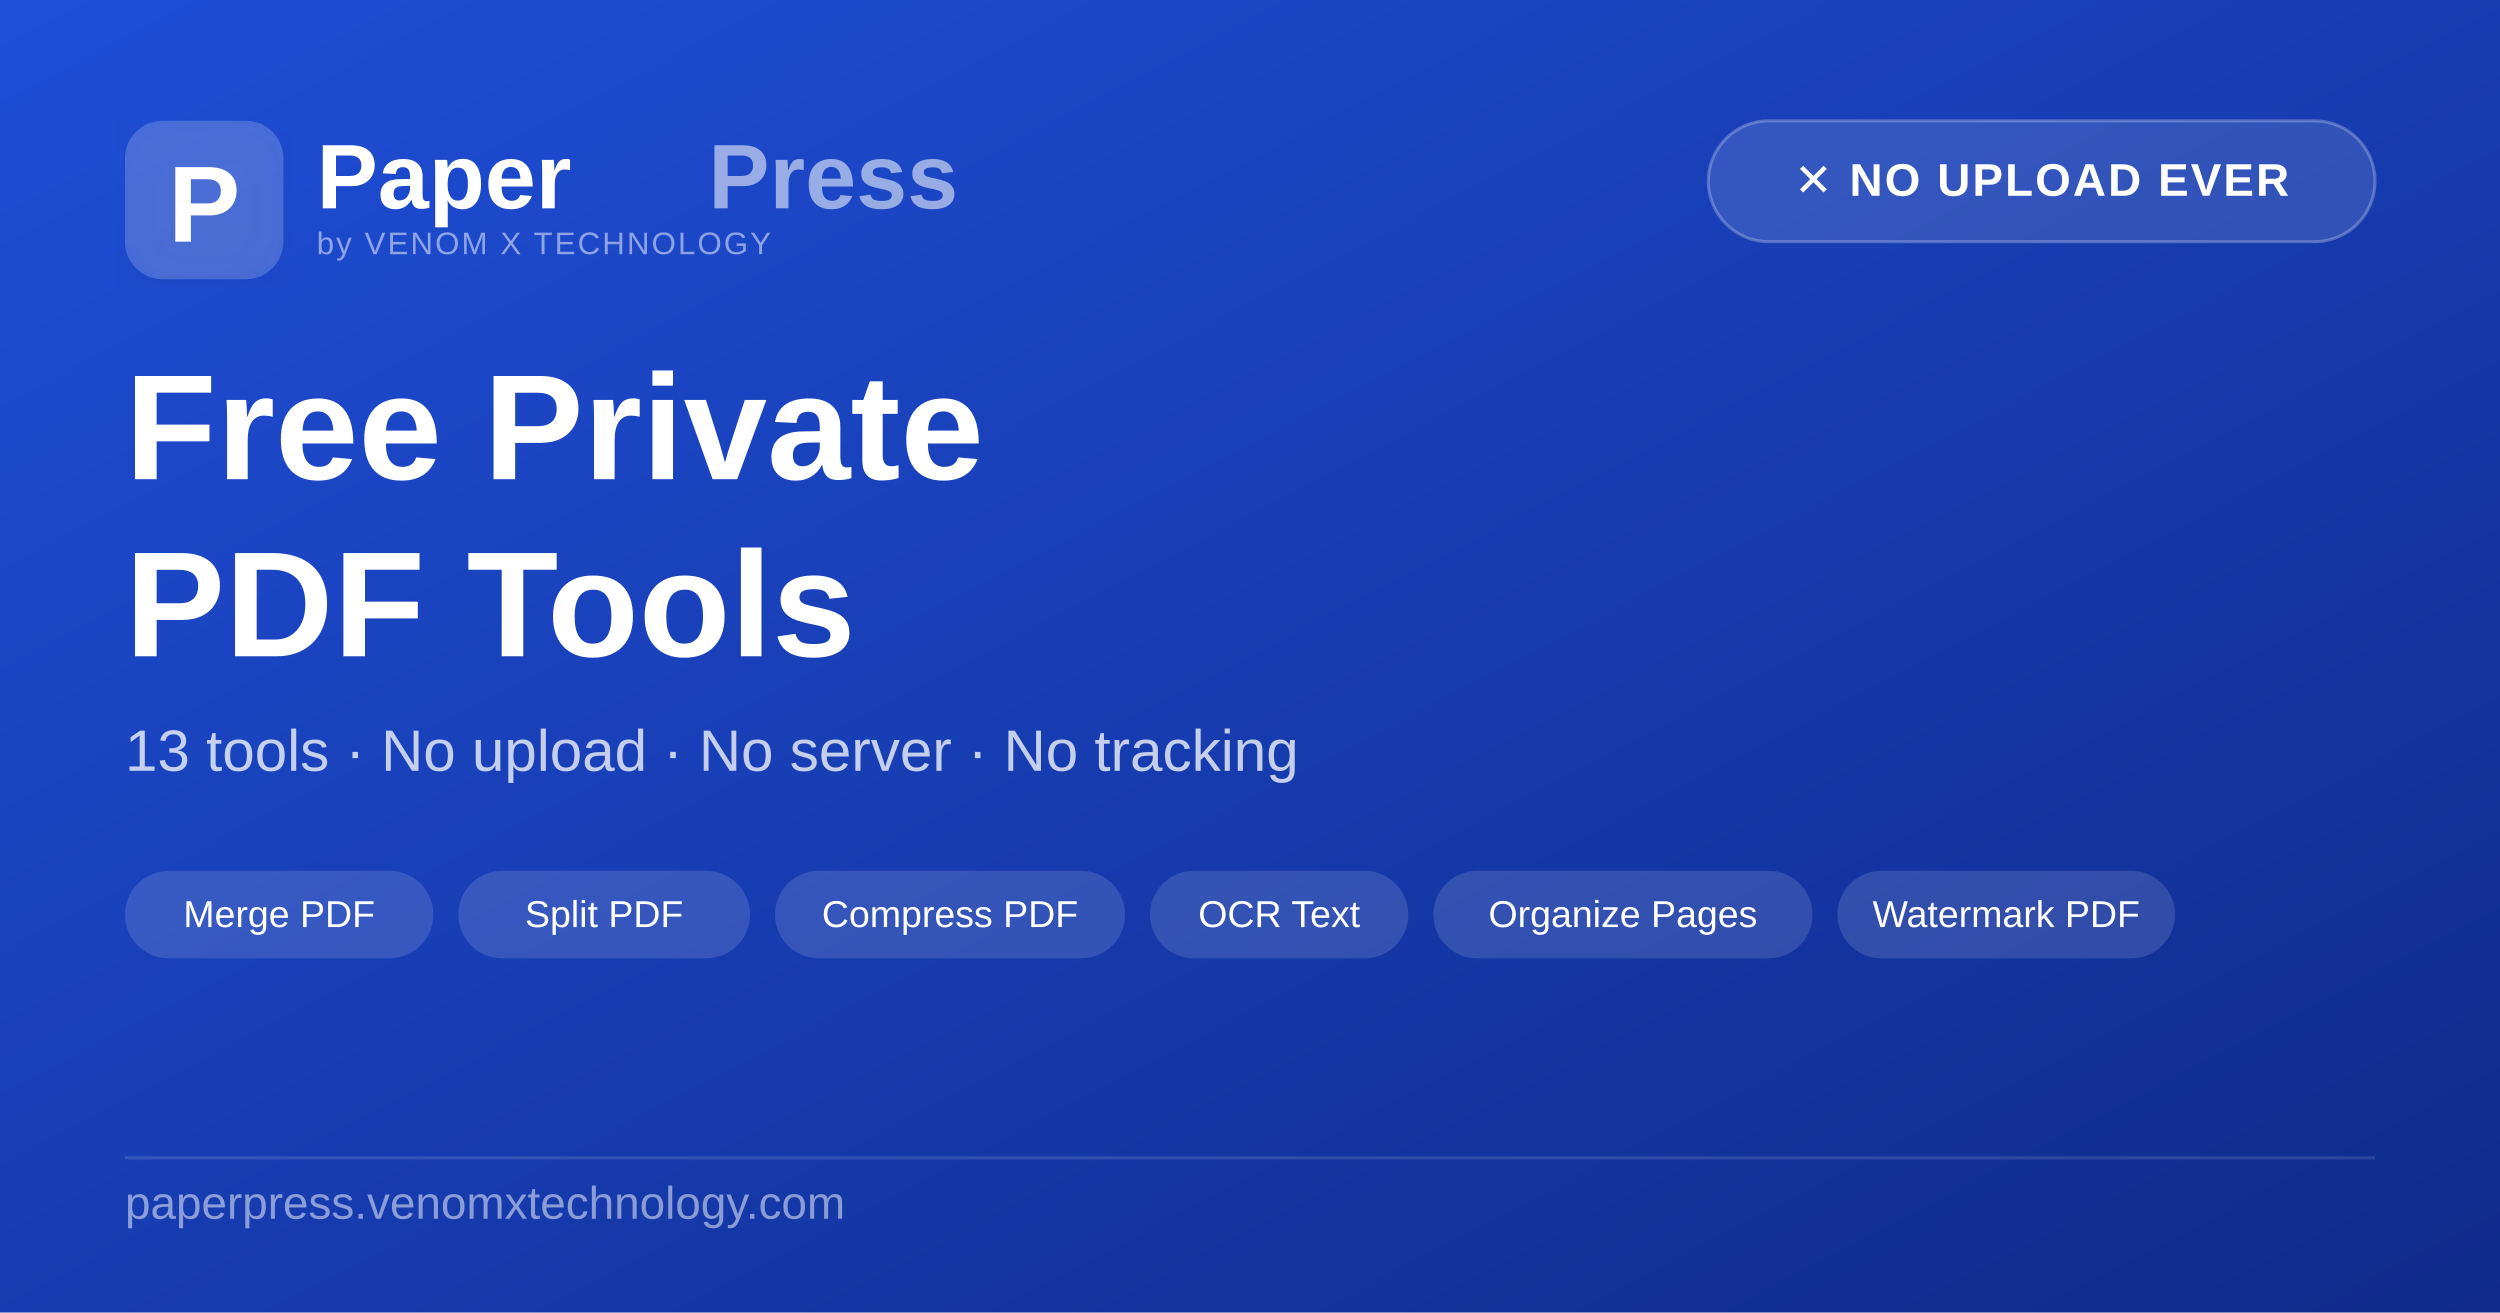
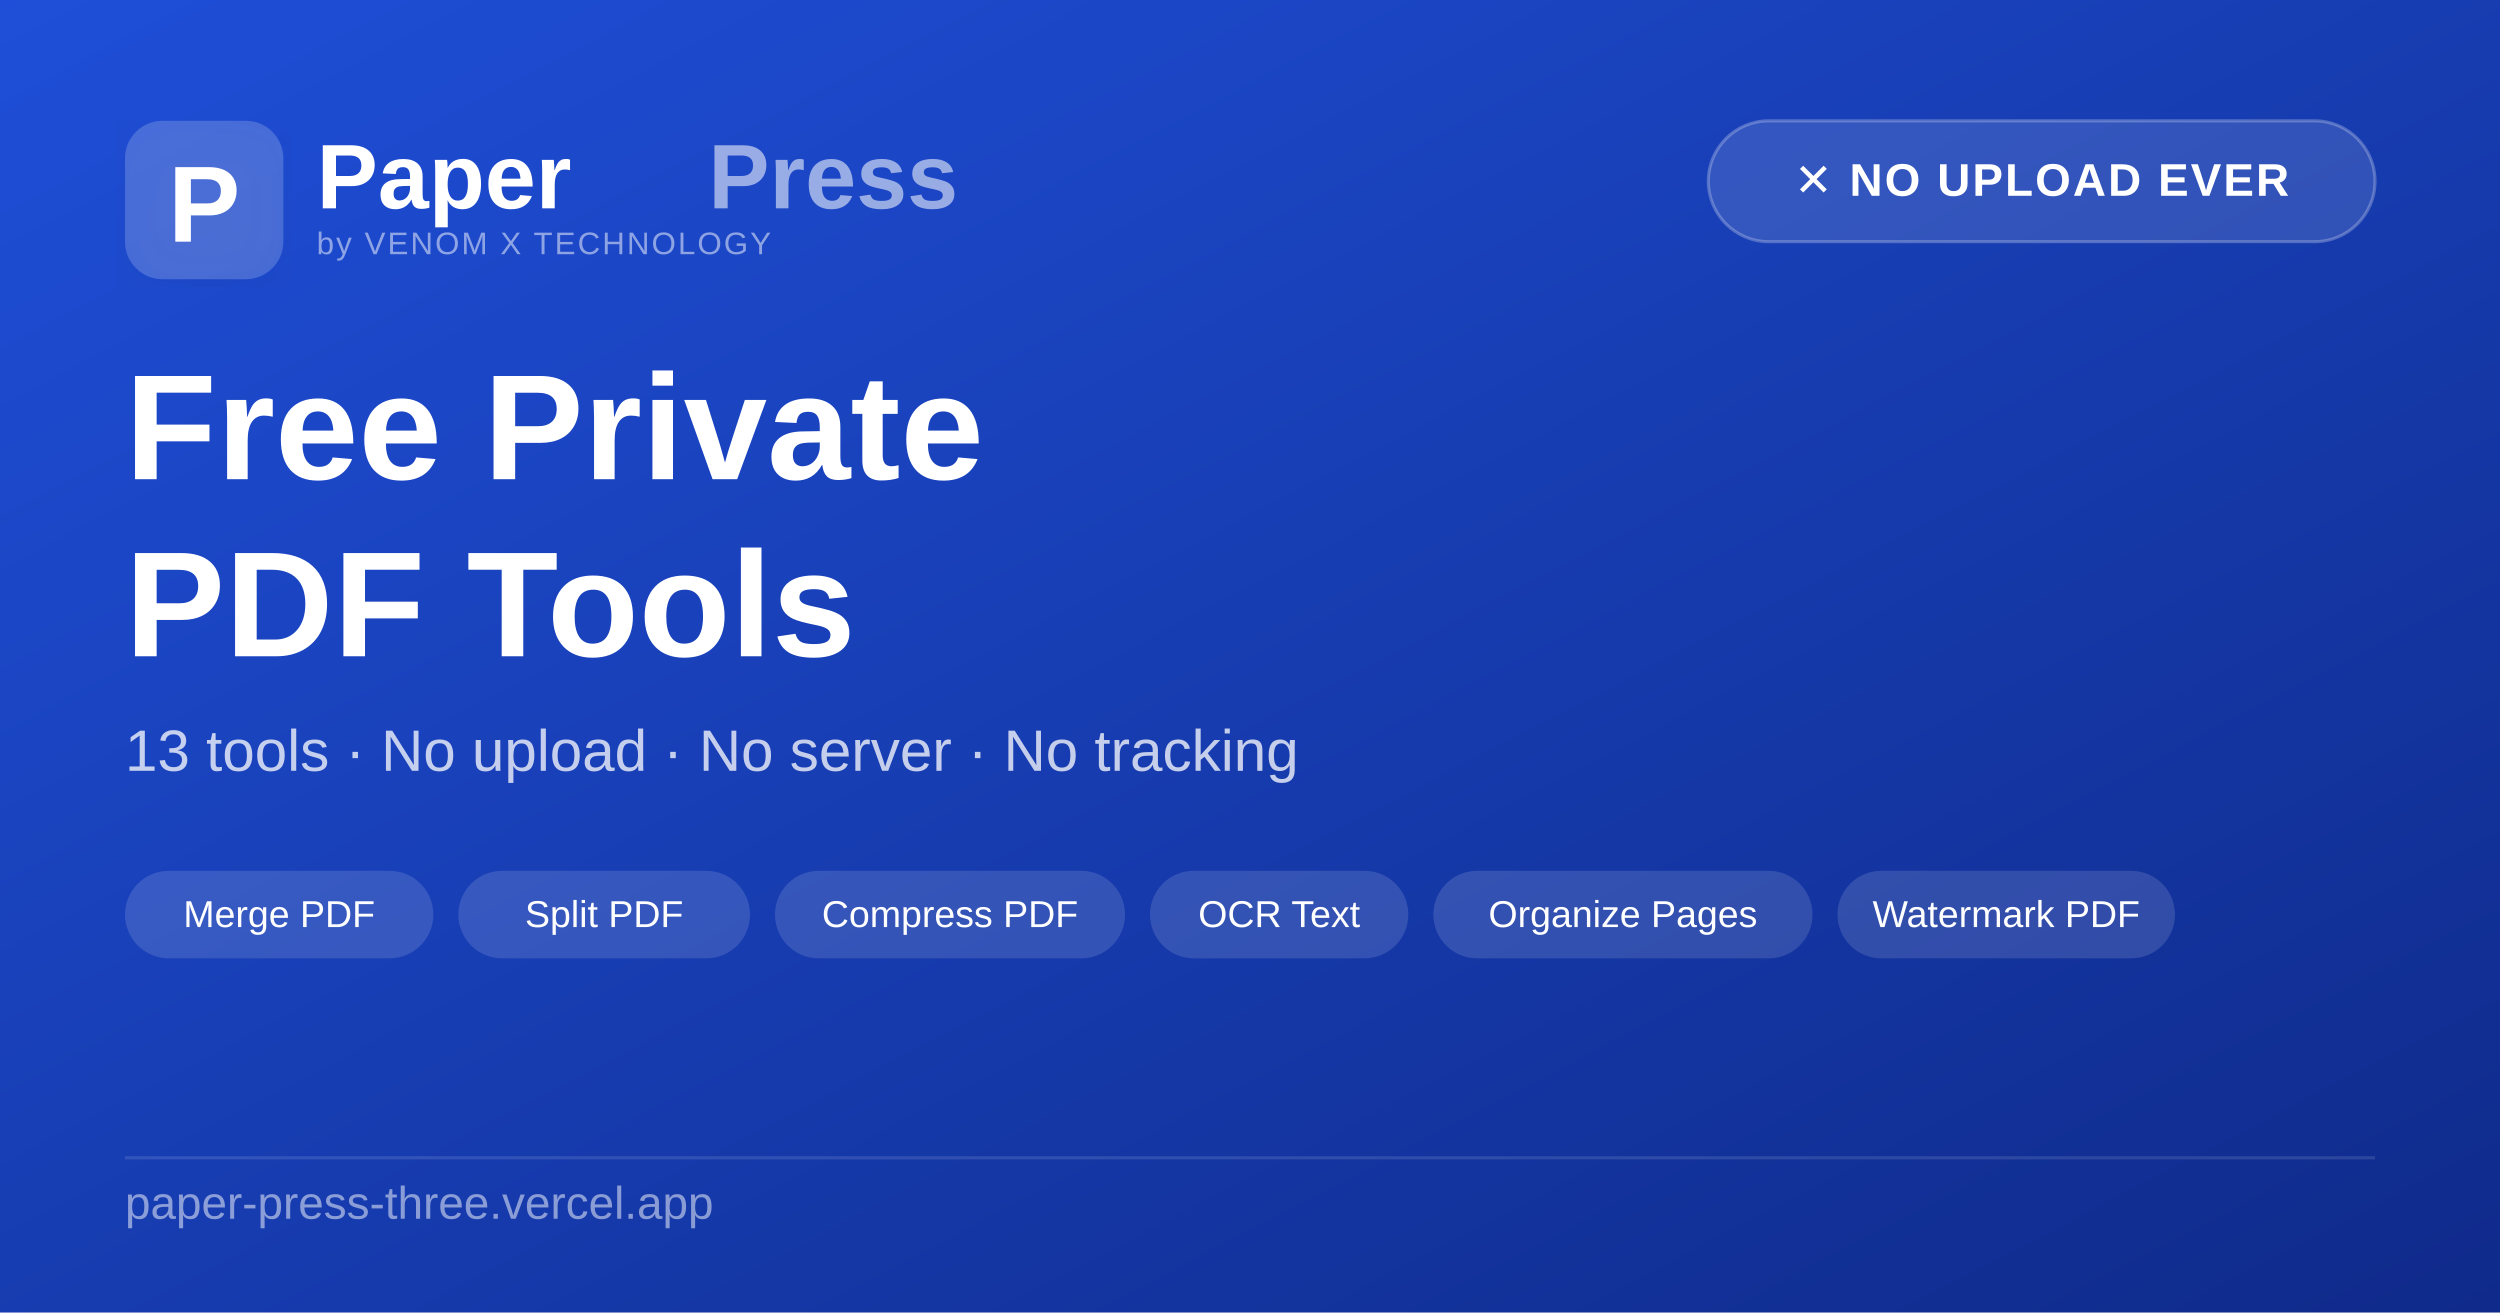
<svg xmlns="http://www.w3.org/2000/svg" width="1200" height="630">
  <defs>
    <linearGradient id="bg" x1="0%" y1="0%" x2="100%" y2="100%">
      <stop offset="0%" style="stop-color:#1f4fd8" />
      <stop offset="100%" style="stop-color:#0f2a8a" />
    </linearGradient>
    <filter id="shadow" x="-5%" y="-5%" width="110%" height="110%">
      <feDropShadow dx="0" dy="4" stdDeviation="12" flood-color="rgba(0,0,0,0.25)" />
    </filter>
  </defs>
  <rect width="1200" height="630" fill="url(#bg)" />
  <rect width="1200" height="630" fill="url(#grid)" opacity="0.05" />
  <rect x="60" y="58" width="76" height="76" rx="18" fill="rgba(255,255,255,0.18)" filter="url(#shadow)" />
  <text x="98" y="116" font-family="Arial Black,Arial,sans-serif" font-size="52" font-weight="900" fill="white" text-anchor="middle">P</text>
  <text x="152" y="100" font-family="Arial Black,Arial,sans-serif" font-size="44" font-weight="900" fill="white">Paper</text>
  <text x="340" y="100" font-family="Arial Black,Arial,sans-serif" font-size="44" font-weight="900" fill="rgba(255,255,255,0.55)">Press</text>
  <text x="152" y="122" font-family="Arial,sans-serif" font-size="15" fill="rgba(255,255,255,0.5)" letter-spacing="1">by VENOM X TECHNOLOGY</text>
  <text x="60" y="230" font-family="Arial Black,Arial,sans-serif" font-size="72" font-weight="900" fill="white">Free Private</text>
  <text x="60" y="315" font-family="Arial Black,Arial,sans-serif" font-size="72" font-weight="900" fill="white">PDF Tools</text>
  <text x="60" y="370" font-family="Arial,sans-serif" font-size="28" fill="rgba(255,255,255,0.75)">13 tools · No upload · No server · No tracking</text>
  <rect x="60" y="418" width="148" height="42" rx="21" fill="rgba(255,255,255,0.13)" />
  <text x="134" y="445" font-family="Arial,sans-serif" font-size="18" fill="white" text-anchor="middle">Merge PDF</text>
  <rect x="220" y="418" width="140" height="42" rx="21" fill="rgba(255,255,255,0.13)" />
  <text x="290" y="445" font-family="Arial,sans-serif" font-size="18" fill="white" text-anchor="middle">Split PDF</text>
  <rect x="372" y="418" width="168" height="42" rx="21" fill="rgba(255,255,255,0.13)" />
  <text x="456" y="445" font-family="Arial,sans-serif" font-size="18" fill="white" text-anchor="middle">Compress PDF</text>
  <rect x="552" y="418" width="124" height="42" rx="21" fill="rgba(255,255,255,0.13)" />
  <text x="614" y="445" font-family="Arial,sans-serif" font-size="18" fill="white" text-anchor="middle">OCR Text</text>
  <rect x="688" y="418" width="182" height="42" rx="21" fill="rgba(255,255,255,0.13)" />
  <text x="779" y="445" font-family="Arial,sans-serif" font-size="18" fill="white" text-anchor="middle">Organize Pages</text>
  <rect x="882" y="418" width="162" height="42" rx="21" fill="rgba(255,255,255,0.13)" />
  <text x="963" y="445" font-family="Arial,sans-serif" font-size="18" fill="white" text-anchor="middle">Watermark PDF</text>
  <rect x="820" y="58" width="320" height="58" rx="29" fill="rgba(255,255,255,0.12)" stroke="rgba(255,255,255,0.25)" stroke-width="1.5" />
  <text x="980" y="94" font-family="Arial,sans-serif" font-size="22" font-weight="700" fill="white" text-anchor="middle" letter-spacing="1">✕ NO UPLOAD EVER</text>
-   <text x="60" y="585" font-family="Arial,sans-serif" font-size="22" fill="rgba(255,255,255,0.5)">paperpress.venomxtechnology.com</text>
+   <text x="60" y="585" font-family="Arial,sans-serif" font-size="22" fill="rgba(255,255,255,0.5)">paper-press-three.vercel.app</text>
  <rect x="60" y="555" width="1080" height="1.5" fill="rgba(255,255,255,0.12)" />
</svg>
